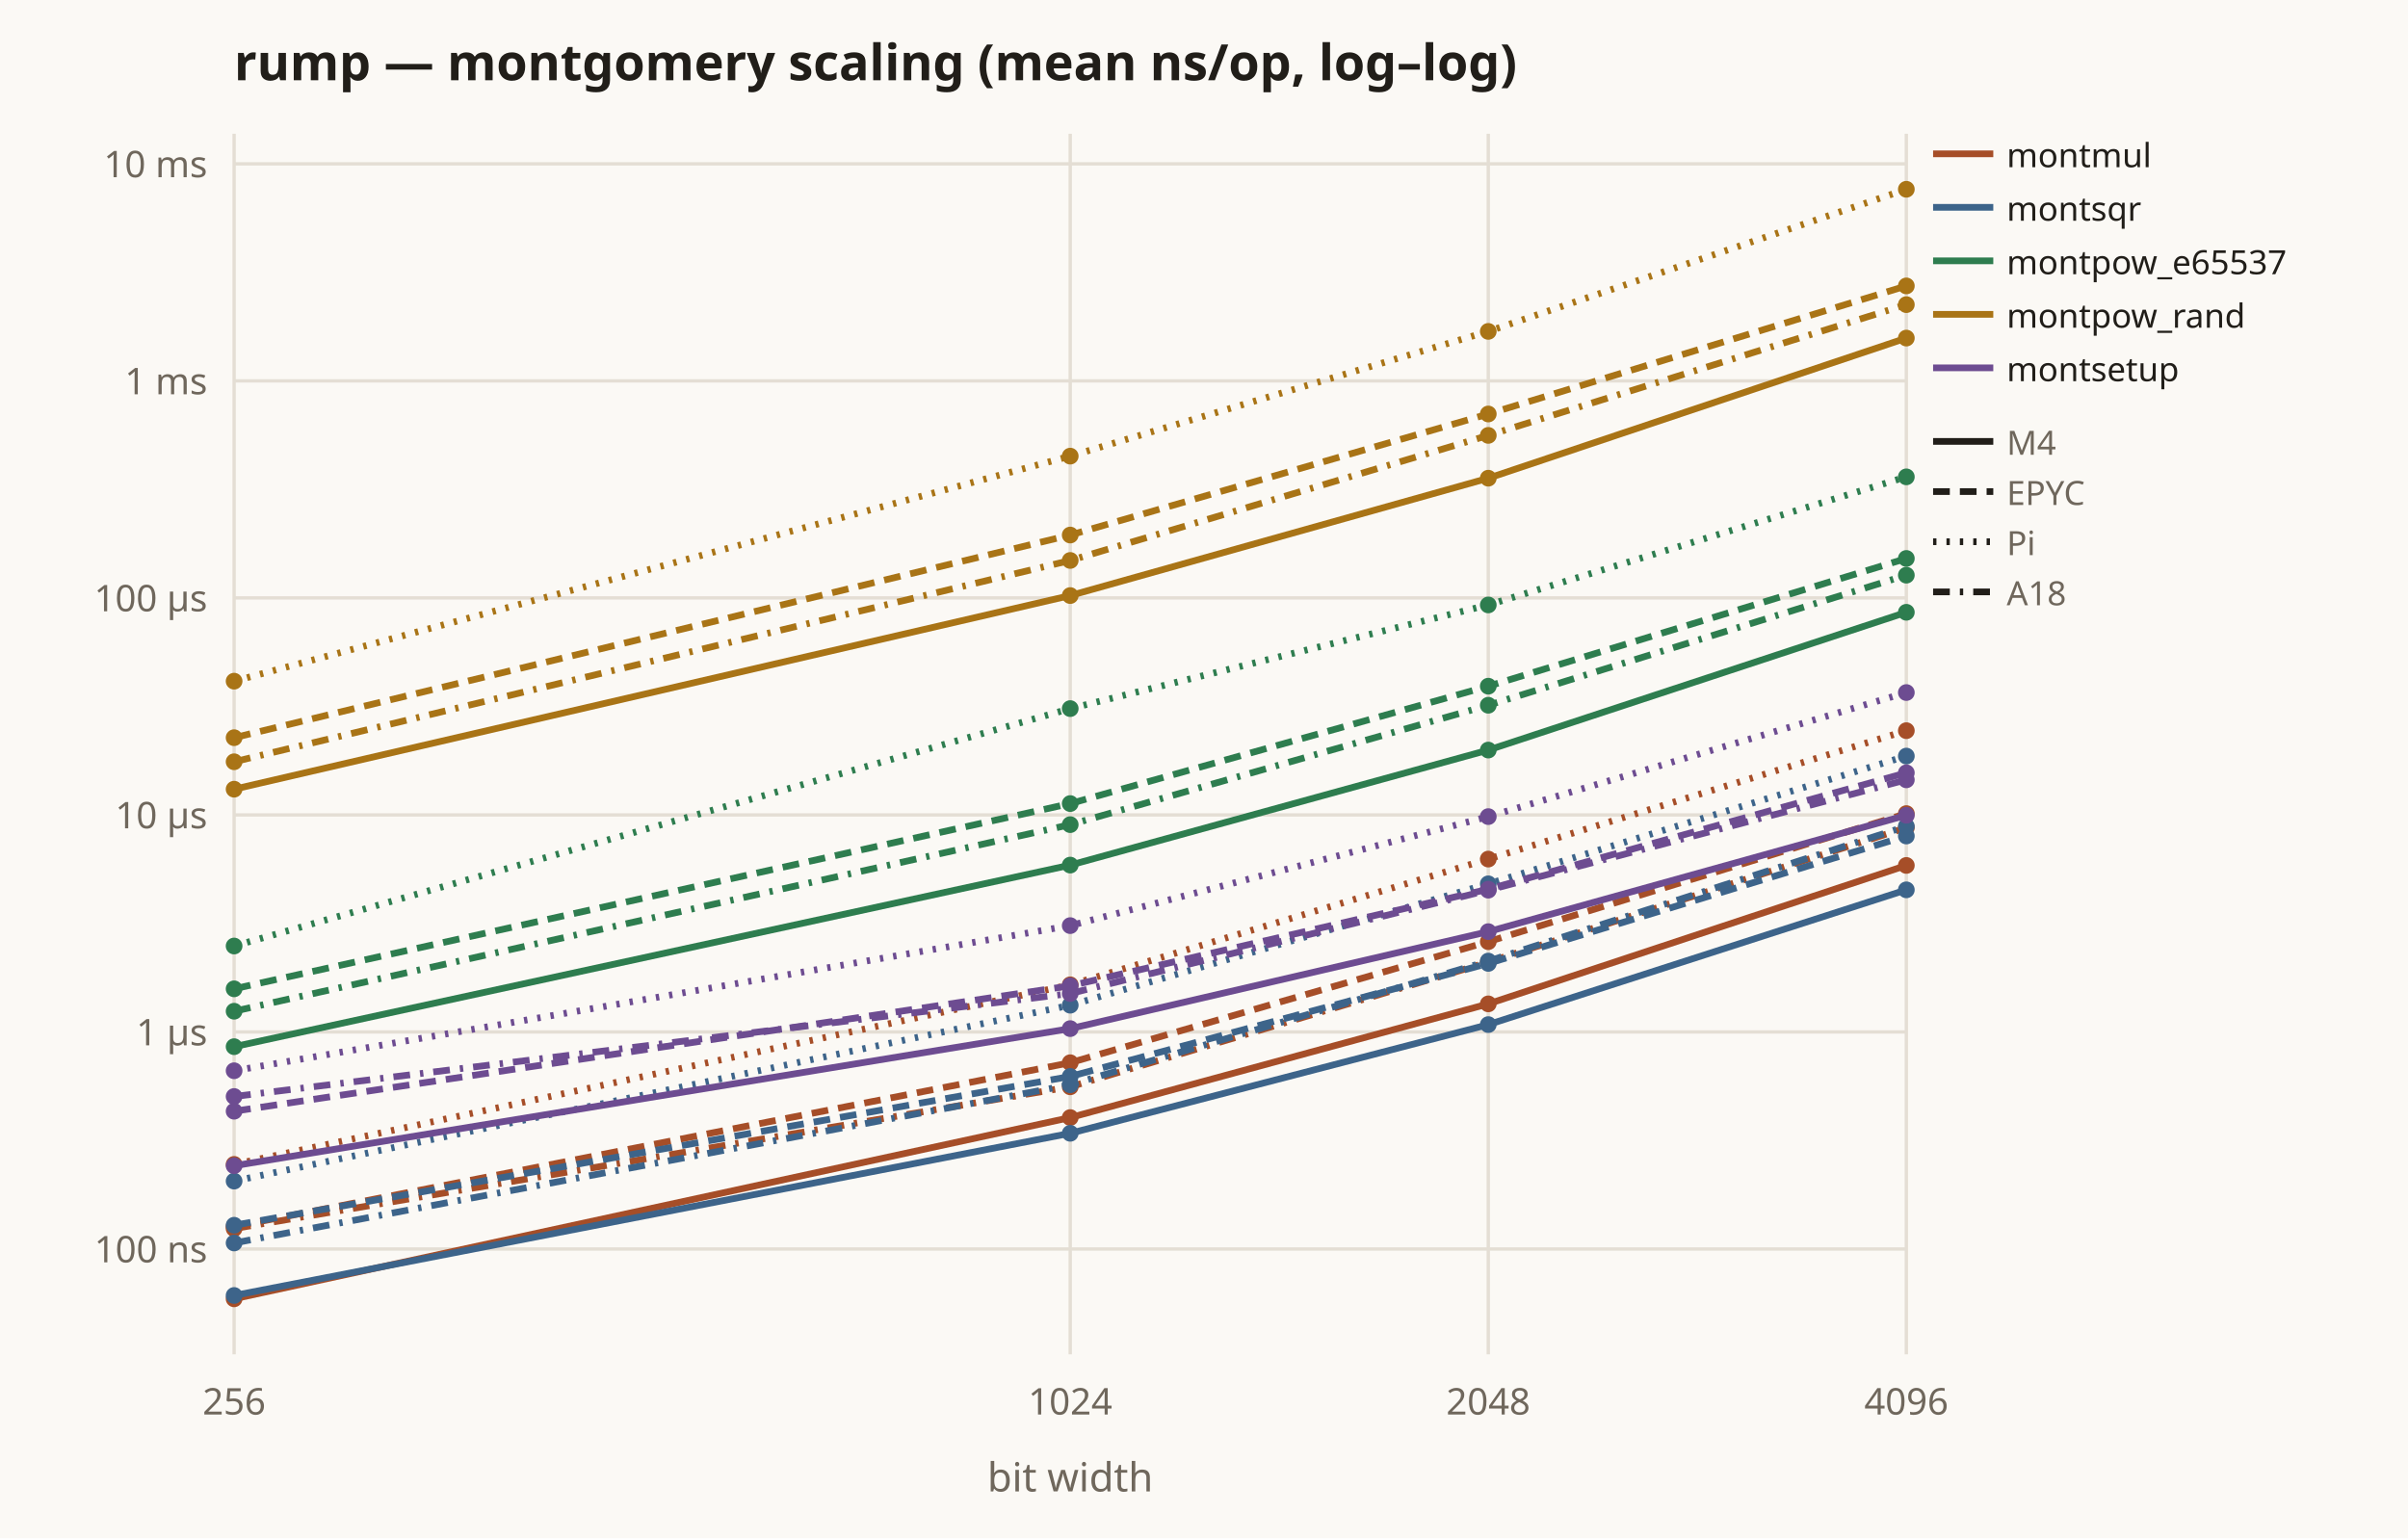
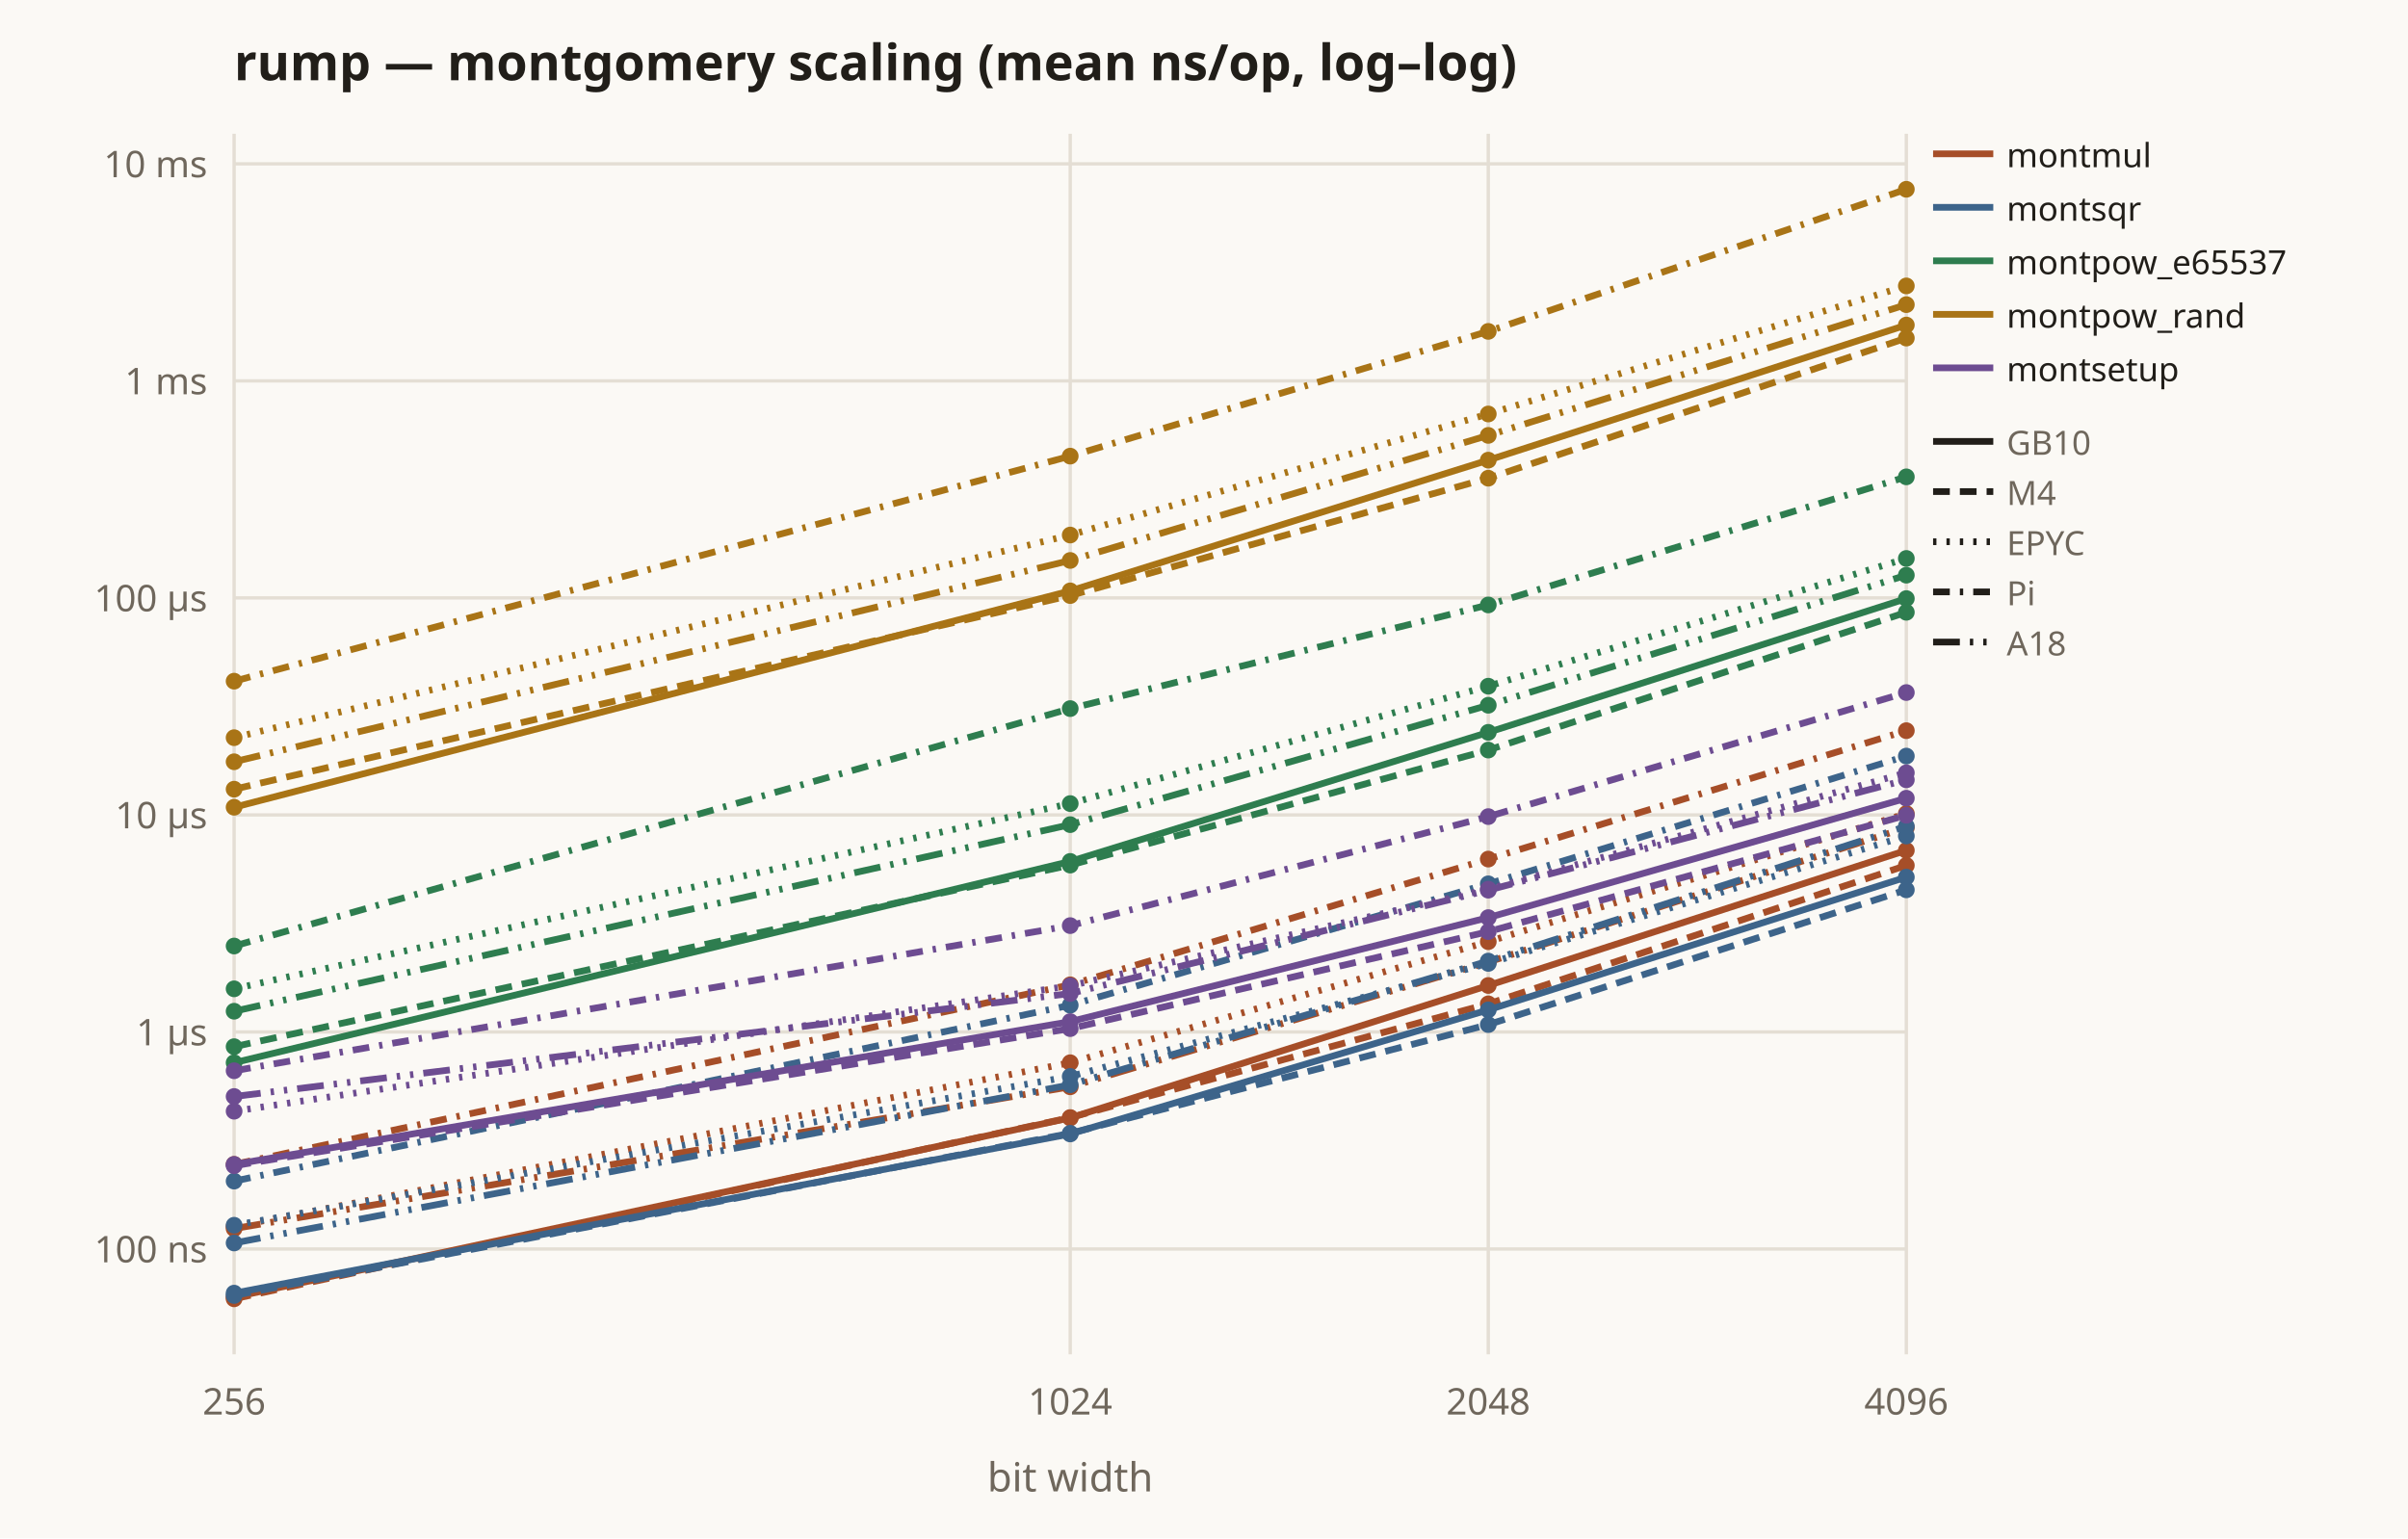
<svg xmlns="http://www.w3.org/2000/svg" width="720" height="460" viewBox="0 0 720 460" font-family="system-ui,sans-serif">
  <rect width="720" height="460" fill="#FBF9F5" />
  <text x="70" y="24" font-size="15" font-weight="600" fill="#211E19">rump — montgomery scaling (mean ns/op, log–log)</text>
  <line x1="70.0" y1="40" x2="70.0" y2="405" stroke="#E4DED4" />
  <text x="70.0" y="423" font-size="11" fill="#6F675C" text-anchor="middle">256</text>
  <line x1="320.0" y1="40" x2="320.0" y2="405" stroke="#E4DED4" />
  <text x="320.0" y="423" font-size="11" fill="#6F675C" text-anchor="middle">1024</text>
  <line x1="445.0" y1="40" x2="445.0" y2="405" stroke="#E4DED4" />
  <text x="445.0" y="423" font-size="11" fill="#6F675C" text-anchor="middle">2048</text>
  <line x1="570.0" y1="40" x2="570.0" y2="405" stroke="#E4DED4" />
  <text x="570.0" y="423" font-size="11" fill="#6F675C" text-anchor="middle">4096</text>
  <text x="320" y="446" font-size="12" fill="#6F675C" text-anchor="middle">bit width</text>
  <line x1="70" y1="373.5" x2="570" y2="373.5" stroke="#E4DED4" />
  <text x="62" y="377.5" font-size="11" fill="#6F675C" text-anchor="end">100 ns</text>
  <line x1="70" y1="308.6" x2="570" y2="308.6" stroke="#E4DED4" />
  <text x="62" y="312.6" font-size="11" fill="#6F675C" text-anchor="end">1 µs</text>
  <line x1="70" y1="243.7" x2="570" y2="243.7" stroke="#E4DED4" />
  <text x="62" y="247.7" font-size="11" fill="#6F675C" text-anchor="end">10 µs</text>
  <line x1="70" y1="178.8" x2="570" y2="178.8" stroke="#E4DED4" />
  <text x="62" y="182.8" font-size="11" fill="#6F675C" text-anchor="end">100 µs</text>
  <line x1="70" y1="113.9" x2="570" y2="113.9" stroke="#E4DED4" />
  <text x="62" y="117.9" font-size="11" fill="#6F675C" text-anchor="end">1 ms</text>
  <line x1="70" y1="49.0" x2="570" y2="49.0" stroke="#E4DED4" />
  <text x="62" y="53.0" font-size="11" fill="#6F675C" text-anchor="end">10 ms</text>
-   <path d="M70.0,388.4 L320.0,334.2 L445.0,300.2 L570.0,258.8" fill="none" stroke="#A64E28" stroke-width="2" />
+   <path d="M70.0,387.9 L320.0,334.3 L445.0,294.7 L570.0,254.3" fill="none" stroke="#A64E28" stroke-width="2" />
+   <circle cx="70.0" cy="387.9" r="2.5" fill="#A64E28" />
+   <circle cx="320.0" cy="334.3" r="2.5" fill="#A64E28" />
+   <circle cx="445.0" cy="294.7" r="2.5" fill="#A64E28" />
+   <circle cx="570.0" cy="254.3" r="2.5" fill="#A64E28" />
+   <path d="M70.0,388.4 L320.0,334.2 L445.0,300.2 L570.0,258.8" fill="none" stroke="#A64E28" stroke-width="2" stroke-dasharray="5,3" />
  <circle cx="70.0" cy="388.4" r="2.5" fill="#A64E28" />
  <circle cx="320.0" cy="334.2" r="2.5" fill="#A64E28" />
  <circle cx="445.0" cy="300.2" r="2.5" fill="#A64E28" />
  <circle cx="570.0" cy="258.8" r="2.5" fill="#A64E28" />
-   <path d="M70.0,366.8 L320.0,317.8 L445.0,281.6 L570.0,243.3" fill="none" stroke="#A64E28" stroke-width="2" stroke-dasharray="5,3" />
+   <path d="M70.0,366.8 L320.0,317.8 L445.0,281.6 L570.0,243.3" fill="none" stroke="#A64E28" stroke-width="2" stroke-dasharray="1,3" />
  <circle cx="70.0" cy="366.8" r="2.5" fill="#A64E28" />
  <circle cx="320.0" cy="317.8" r="2.5" fill="#A64E28" />
  <circle cx="445.0" cy="281.6" r="2.5" fill="#A64E28" />
  <circle cx="570.0" cy="243.3" r="2.5" fill="#A64E28" />
-   <path d="M70.0,348.2 L320.0,294.5 L445.0,256.9 L570.0,218.5" fill="none" stroke="#A64E28" stroke-width="2" stroke-dasharray="1,3" />
+   <path d="M70.0,348.2 L320.0,294.5 L445.0,256.9 L570.0,218.5" fill="none" stroke="#A64E28" stroke-width="2" stroke-dasharray="5,3,1,3" />
  <circle cx="70.0" cy="348.2" r="2.5" fill="#A64E28" />
  <circle cx="320.0" cy="294.5" r="2.5" fill="#A64E28" />
  <circle cx="445.0" cy="256.9" r="2.5" fill="#A64E28" />
  <circle cx="570.0" cy="218.5" r="2.5" fill="#A64E28" />
-   <path d="M70.0,367.4 L320.0,325.0 L445.0,287.7 L570.0,247.5" fill="none" stroke="#A64E28" stroke-width="2" stroke-dasharray="5,3,1,3" />
+   <path d="M70.0,367.4 L320.0,325.0 L445.0,287.7 L570.0,247.5" fill="none" stroke="#A64E28" stroke-width="2" stroke-dasharray="8,3,1,3,1,3" />
  <circle cx="70.0" cy="367.4" r="2.5" fill="#A64E28" />
  <circle cx="320.0" cy="325.0" r="2.5" fill="#A64E28" />
  <circle cx="445.0" cy="287.7" r="2.5" fill="#A64E28" />
  <circle cx="570.0" cy="247.5" r="2.5" fill="#A64E28" />
-   <path d="M70.0,387.4 L320.0,338.9 L445.0,306.4 L570.0,266.1" fill="none" stroke="#3D648A" stroke-width="2" />
+   <path d="M70.0,386.7 L320.0,339.1 L445.0,302.0 L570.0,262.3" fill="none" stroke="#3D648A" stroke-width="2" />
+   <circle cx="70.0" cy="386.7" r="2.5" fill="#3D648A" />
+   <circle cx="320.0" cy="339.1" r="2.5" fill="#3D648A" />
+   <circle cx="445.0" cy="302.0" r="2.5" fill="#3D648A" />
+   <circle cx="570.0" cy="262.3" r="2.5" fill="#3D648A" />
+   <path d="M70.0,387.4 L320.0,338.9 L445.0,306.4 L570.0,266.1" fill="none" stroke="#3D648A" stroke-width="2" stroke-dasharray="5,3" />
  <circle cx="70.0" cy="387.4" r="2.5" fill="#3D648A" />
  <circle cx="320.0" cy="338.9" r="2.5" fill="#3D648A" />
  <circle cx="445.0" cy="306.4" r="2.5" fill="#3D648A" />
  <circle cx="570.0" cy="266.1" r="2.5" fill="#3D648A" />
-   <path d="M70.0,366.4 L320.0,321.9 L445.0,288.1 L570.0,250.0" fill="none" stroke="#3D648A" stroke-width="2" stroke-dasharray="5,3" />
+   <path d="M70.0,366.4 L320.0,321.9 L445.0,288.1 L570.0,250.0" fill="none" stroke="#3D648A" stroke-width="2" stroke-dasharray="1,3" />
  <circle cx="70.0" cy="366.4" r="2.5" fill="#3D648A" />
  <circle cx="320.0" cy="321.9" r="2.5" fill="#3D648A" />
  <circle cx="445.0" cy="288.1" r="2.5" fill="#3D648A" />
  <circle cx="570.0" cy="250.0" r="2.5" fill="#3D648A" />
-   <path d="M70.0,353.2 L320.0,300.6 L445.0,264.3 L570.0,226.1" fill="none" stroke="#3D648A" stroke-width="2" stroke-dasharray="1,3" />
+   <path d="M70.0,353.2 L320.0,300.6 L445.0,264.3 L570.0,226.1" fill="none" stroke="#3D648A" stroke-width="2" stroke-dasharray="5,3,1,3" />
  <circle cx="70.0" cy="353.2" r="2.5" fill="#3D648A" />
  <circle cx="320.0" cy="300.6" r="2.5" fill="#3D648A" />
  <circle cx="445.0" cy="264.3" r="2.5" fill="#3D648A" />
  <circle cx="570.0" cy="226.1" r="2.5" fill="#3D648A" />
-   <path d="M70.0,371.7 L320.0,324.4 L445.0,287.4 L570.0,247.1" fill="none" stroke="#3D648A" stroke-width="2" stroke-dasharray="5,3,1,3" />
+   <path d="M70.0,371.7 L320.0,324.4 L445.0,287.4 L570.0,247.1" fill="none" stroke="#3D648A" stroke-width="2" stroke-dasharray="8,3,1,3,1,3" />
  <circle cx="70.0" cy="371.7" r="2.5" fill="#3D648A" />
  <circle cx="320.0" cy="324.4" r="2.5" fill="#3D648A" />
  <circle cx="445.0" cy="287.4" r="2.5" fill="#3D648A" />
  <circle cx="570.0" cy="247.1" r="2.5" fill="#3D648A" />
-   <path d="M70.0,313.0 L320.0,258.7 L445.0,224.3 L570.0,183.1" fill="none" stroke="#2E7D4F" stroke-width="2" />
+   <path d="M70.0,317.8 L320.0,257.6 L445.0,219.0 L570.0,179.0" fill="none" stroke="#2E7D4F" stroke-width="2" />
+   <circle cx="70.0" cy="317.8" r="2.5" fill="#2E7D4F" />
+   <circle cx="320.0" cy="257.6" r="2.5" fill="#2E7D4F" />
+   <circle cx="445.0" cy="219.0" r="2.5" fill="#2E7D4F" />
+   <circle cx="570.0" cy="179.0" r="2.5" fill="#2E7D4F" />
+   <path d="M70.0,313.0 L320.0,258.7 L445.0,224.3 L570.0,183.1" fill="none" stroke="#2E7D4F" stroke-width="2" stroke-dasharray="5,3" />
  <circle cx="70.0" cy="313.0" r="2.5" fill="#2E7D4F" />
  <circle cx="320.0" cy="258.7" r="2.5" fill="#2E7D4F" />
  <circle cx="445.0" cy="224.3" r="2.5" fill="#2E7D4F" />
  <circle cx="570.0" cy="183.1" r="2.5" fill="#2E7D4F" />
-   <path d="M70.0,295.7 L320.0,240.3 L445.0,205.2 L570.0,167.0" fill="none" stroke="#2E7D4F" stroke-width="2" stroke-dasharray="5,3" />
+   <path d="M70.0,295.7 L320.0,240.3 L445.0,205.2 L570.0,167.0" fill="none" stroke="#2E7D4F" stroke-width="2" stroke-dasharray="1,3" />
  <circle cx="70.0" cy="295.7" r="2.5" fill="#2E7D4F" />
  <circle cx="320.0" cy="240.3" r="2.5" fill="#2E7D4F" />
  <circle cx="445.0" cy="205.2" r="2.5" fill="#2E7D4F" />
  <circle cx="570.0" cy="167.0" r="2.5" fill="#2E7D4F" />
-   <path d="M70.0,282.9 L320.0,211.9 L445.0,180.9 L570.0,142.6" fill="none" stroke="#2E7D4F" stroke-width="2" stroke-dasharray="1,3" />
+   <path d="M70.0,282.9 L320.0,211.9 L445.0,180.9 L570.0,142.6" fill="none" stroke="#2E7D4F" stroke-width="2" stroke-dasharray="5,3,1,3" />
  <circle cx="70.0" cy="282.9" r="2.5" fill="#2E7D4F" />
  <circle cx="320.0" cy="211.9" r="2.5" fill="#2E7D4F" />
  <circle cx="445.0" cy="180.9" r="2.5" fill="#2E7D4F" />
  <circle cx="570.0" cy="142.6" r="2.5" fill="#2E7D4F" />
-   <path d="M70.0,302.4 L320.0,246.6 L445.0,210.9 L570.0,172.0" fill="none" stroke="#2E7D4F" stroke-width="2" stroke-dasharray="5,3,1,3" />
+   <path d="M70.0,302.4 L320.0,246.6 L445.0,210.9 L570.0,172.0" fill="none" stroke="#2E7D4F" stroke-width="2" stroke-dasharray="8,3,1,3,1,3" />
  <circle cx="70.0" cy="302.4" r="2.5" fill="#2E7D4F" />
  <circle cx="320.0" cy="246.6" r="2.5" fill="#2E7D4F" />
  <circle cx="445.0" cy="210.9" r="2.5" fill="#2E7D4F" />
  <circle cx="570.0" cy="172.0" r="2.5" fill="#2E7D4F" />
-   <path d="M70.0,236.0 L320.0,178.1 L445.0,143.0 L570.0,101.1" fill="none" stroke="#A97416" stroke-width="2" />
+   <path d="M70.0,241.4 L320.0,176.7 L445.0,137.6 L570.0,97.2" fill="none" stroke="#A97416" stroke-width="2" />
+   <circle cx="70.0" cy="241.4" r="2.5" fill="#A97416" />
+   <circle cx="320.0" cy="176.7" r="2.5" fill="#A97416" />
+   <circle cx="445.0" cy="137.6" r="2.5" fill="#A97416" />
+   <circle cx="570.0" cy="97.2" r="2.5" fill="#A97416" />
+   <path d="M70.0,236.0 L320.0,178.1 L445.0,143.0 L570.0,101.1" fill="none" stroke="#A97416" stroke-width="2" stroke-dasharray="5,3" />
  <circle cx="70.0" cy="236.0" r="2.5" fill="#A97416" />
  <circle cx="320.0" cy="178.1" r="2.5" fill="#A97416" />
  <circle cx="445.0" cy="143.0" r="2.5" fill="#A97416" />
  <circle cx="570.0" cy="101.1" r="2.5" fill="#A97416" />
-   <path d="M70.0,220.6 L320.0,160.0 L445.0,123.8 L570.0,85.5" fill="none" stroke="#A97416" stroke-width="2" stroke-dasharray="5,3" />
+   <path d="M70.0,220.6 L320.0,160.0 L445.0,123.8 L570.0,85.5" fill="none" stroke="#A97416" stroke-width="2" stroke-dasharray="1,3" />
  <circle cx="70.0" cy="220.6" r="2.5" fill="#A97416" />
  <circle cx="320.0" cy="160.0" r="2.5" fill="#A97416" />
  <circle cx="445.0" cy="123.8" r="2.5" fill="#A97416" />
  <circle cx="570.0" cy="85.5" r="2.5" fill="#A97416" />
-   <path d="M70.0,203.7 L320.0,136.4 L445.0,99.1 L570.0,56.6" fill="none" stroke="#A97416" stroke-width="2" stroke-dasharray="1,3" />
+   <path d="M70.0,203.7 L320.0,136.4 L445.0,99.1 L570.0,56.6" fill="none" stroke="#A97416" stroke-width="2" stroke-dasharray="5,3,1,3" />
  <circle cx="70.0" cy="203.7" r="2.5" fill="#A97416" />
  <circle cx="320.0" cy="136.4" r="2.5" fill="#A97416" />
  <circle cx="445.0" cy="99.1" r="2.5" fill="#A97416" />
  <circle cx="570.0" cy="56.6" r="2.5" fill="#A97416" />
-   <path d="M70.0,227.8 L320.0,167.6 L445.0,130.2 L570.0,91.1" fill="none" stroke="#A97416" stroke-width="2" stroke-dasharray="5,3,1,3" />
+   <path d="M70.0,227.8 L320.0,167.6 L445.0,130.2 L570.0,91.1" fill="none" stroke="#A97416" stroke-width="2" stroke-dasharray="8,3,1,3,1,3" />
  <circle cx="70.0" cy="227.8" r="2.5" fill="#A97416" />
  <circle cx="320.0" cy="167.6" r="2.5" fill="#A97416" />
  <circle cx="445.0" cy="130.2" r="2.5" fill="#A97416" />
  <circle cx="570.0" cy="91.1" r="2.5" fill="#A97416" />
-   <path d="M70.0,348.6 L320.0,307.6 L445.0,278.6 L570.0,243.8" fill="none" stroke="#6D4C91" stroke-width="2" />
+   <path d="M70.0,348.2 L320.0,305.5 L445.0,274.4 L570.0,238.7" fill="none" stroke="#6D4C91" stroke-width="2" />
+   <circle cx="70.0" cy="348.2" r="2.5" fill="#6D4C91" />
+   <circle cx="320.0" cy="305.5" r="2.5" fill="#6D4C91" />
+   <circle cx="445.0" cy="274.4" r="2.5" fill="#6D4C91" />
+   <circle cx="570.0" cy="238.7" r="2.5" fill="#6D4C91" />
+   <path d="M70.0,348.6 L320.0,307.6 L445.0,278.6 L570.0,243.8" fill="none" stroke="#6D4C91" stroke-width="2" stroke-dasharray="5,3" />
  <circle cx="70.0" cy="348.6" r="2.5" fill="#6D4C91" />
  <circle cx="320.0" cy="307.6" r="2.5" fill="#6D4C91" />
  <circle cx="445.0" cy="278.6" r="2.5" fill="#6D4C91" />
  <circle cx="570.0" cy="243.8" r="2.5" fill="#6D4C91" />
-   <path d="M70.0,332.3 L320.0,294.8 L445.0,265.9 L570.0,231.1" fill="none" stroke="#6D4C91" stroke-width="2" stroke-dasharray="5,3" />
+   <path d="M70.0,332.3 L320.0,294.8 L445.0,265.9 L570.0,231.1" fill="none" stroke="#6D4C91" stroke-width="2" stroke-dasharray="1,3" />
  <circle cx="70.0" cy="332.3" r="2.5" fill="#6D4C91" />
  <circle cx="320.0" cy="294.8" r="2.5" fill="#6D4C91" />
  <circle cx="445.0" cy="265.9" r="2.5" fill="#6D4C91" />
  <circle cx="570.0" cy="231.1" r="2.5" fill="#6D4C91" />
-   <path d="M70.0,320.2 L320.0,276.8 L445.0,244.2 L570.0,207.1" fill="none" stroke="#6D4C91" stroke-width="2" stroke-dasharray="1,3" />
+   <path d="M70.0,320.2 L320.0,276.8 L445.0,244.2 L570.0,207.1" fill="none" stroke="#6D4C91" stroke-width="2" stroke-dasharray="5,3,1,3" />
  <circle cx="70.0" cy="320.2" r="2.5" fill="#6D4C91" />
  <circle cx="320.0" cy="276.8" r="2.5" fill="#6D4C91" />
  <circle cx="445.0" cy="244.2" r="2.5" fill="#6D4C91" />
  <circle cx="570.0" cy="207.1" r="2.5" fill="#6D4C91" />
-   <path d="M70.0,327.9 L320.0,297.1 L445.0,266.2 L570.0,233.2" fill="none" stroke="#6D4C91" stroke-width="2" stroke-dasharray="5,3,1,3" />
+   <path d="M70.0,327.9 L320.0,297.1 L445.0,266.2 L570.0,233.2" fill="none" stroke="#6D4C91" stroke-width="2" stroke-dasharray="8,3,1,3,1,3" />
  <circle cx="70.0" cy="327.9" r="2.5" fill="#6D4C91" />
  <circle cx="320.0" cy="297.1" r="2.5" fill="#6D4C91" />
  <circle cx="445.0" cy="266.2" r="2.5" fill="#6D4C91" />
  <circle cx="570.0" cy="233.2" r="2.5" fill="#6D4C91" />
  <line x1="578" y1="46" x2="596" y2="46" stroke="#A64E28" stroke-width="2" />
  <text x="600" y="50" font-size="10" fill="#211E19">montmul</text>
  <line x1="578" y1="62" x2="596" y2="62" stroke="#3D648A" stroke-width="2" />
  <text x="600" y="66" font-size="10" fill="#211E19">montsqr</text>
  <line x1="578" y1="78" x2="596" y2="78" stroke="#2E7D4F" stroke-width="2" />
  <text x="600" y="82" font-size="10" fill="#211E19">montpow_e65537</text>
  <line x1="578" y1="94" x2="596" y2="94" stroke="#A97416" stroke-width="2" />
  <text x="600" y="98" font-size="10" fill="#211E19">montpow_rand</text>
  <line x1="578" y1="110" x2="596" y2="110" stroke="#6D4C91" stroke-width="2" />
  <text x="600" y="114" font-size="10" fill="#211E19">montsetup</text>
  <line x1="578" y1="132" x2="596" y2="132" stroke="#211E19" stroke-width="2" />
-   <text x="600" y="136" font-size="10" fill="#6F675C">M4</text>
+   <text x="600" y="136" font-size="10" fill="#6F675C">GB10</text>
  <line x1="578" y1="147" x2="596" y2="147" stroke="#211E19" stroke-width="2" stroke-dasharray="5,3" />
-   <text x="600" y="151" font-size="10" fill="#6F675C">EPYC</text>
+   <text x="600" y="151" font-size="10" fill="#6F675C">M4</text>
  <line x1="578" y1="162" x2="596" y2="162" stroke="#211E19" stroke-width="2" stroke-dasharray="1,3" />
-   <text x="600" y="166" font-size="10" fill="#6F675C">Pi</text>
+   <text x="600" y="166" font-size="10" fill="#6F675C">EPYC</text>
  <line x1="578" y1="177" x2="596" y2="177" stroke="#211E19" stroke-width="2" stroke-dasharray="5,3,1,3" />
-   <text x="600" y="181" font-size="10" fill="#6F675C">A18</text>
+   <text x="600" y="181" font-size="10" fill="#6F675C">Pi</text>
+   <line x1="578" y1="192" x2="596" y2="192" stroke="#211E19" stroke-width="2" stroke-dasharray="8,3,1,3,1,3" />
+   <text x="600" y="196" font-size="10" fill="#6F675C">A18</text>
</svg>
